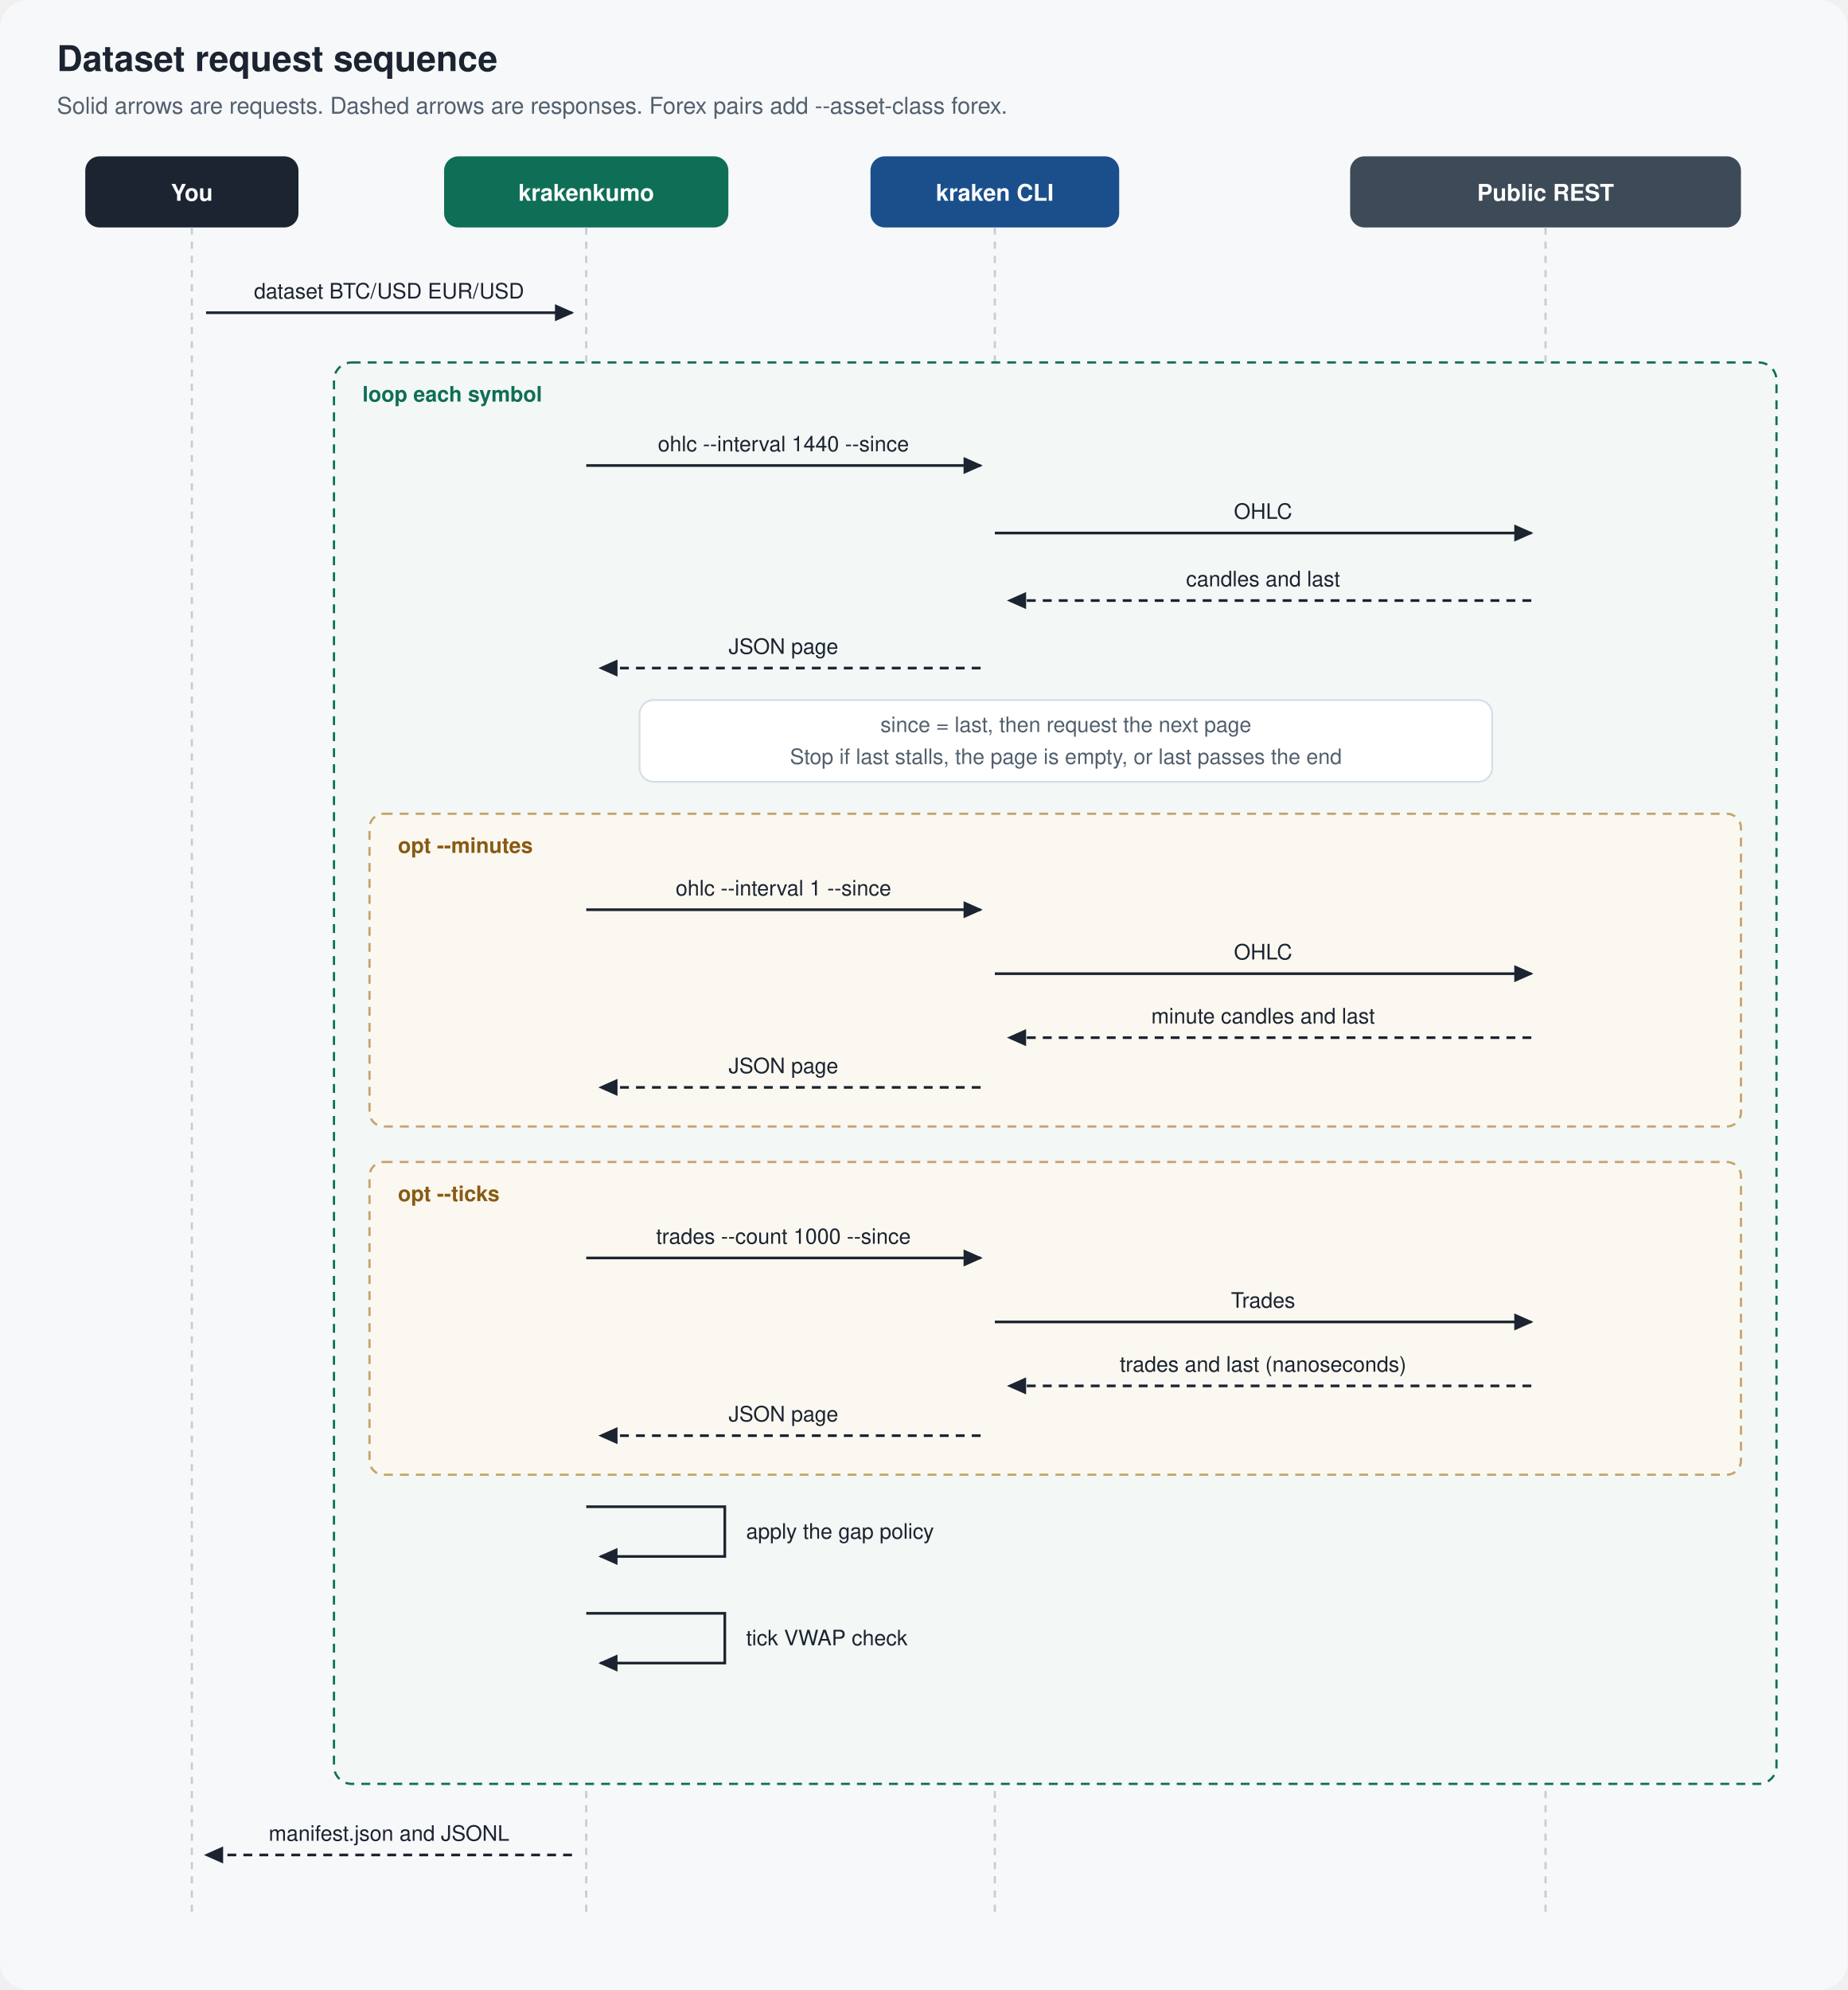
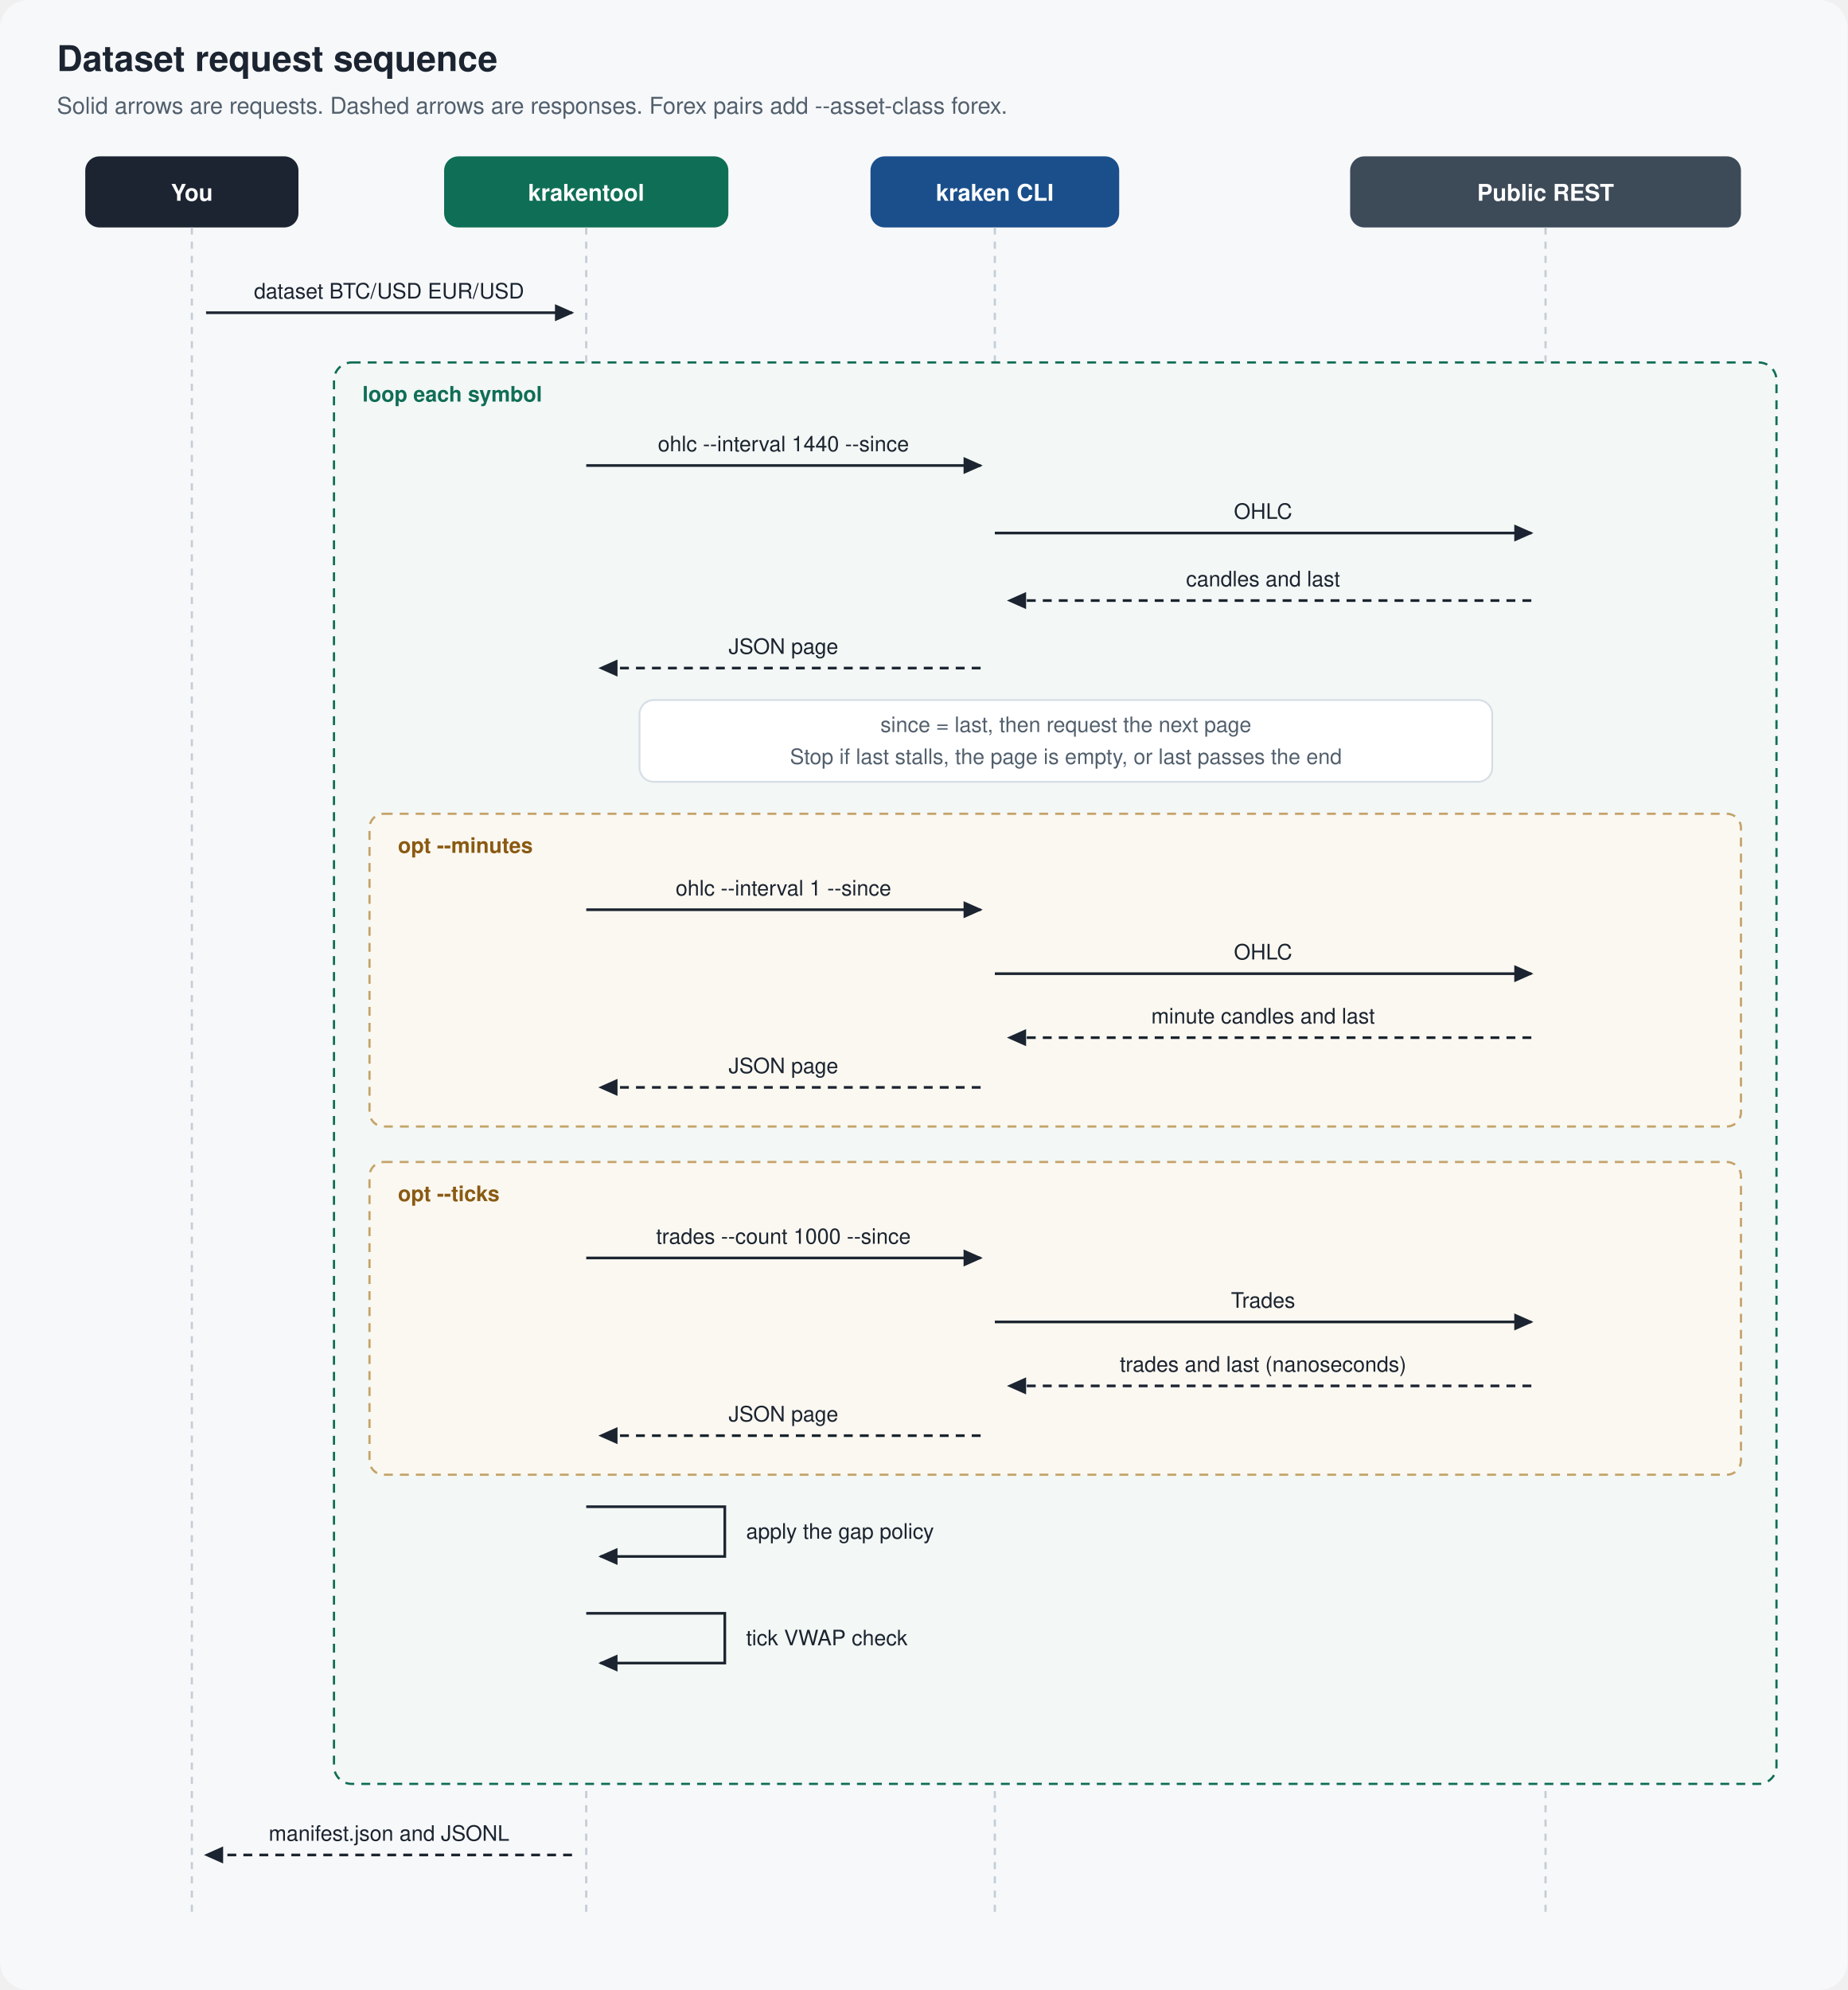
<svg xmlns="http://www.w3.org/2000/svg" viewBox="0 0 1040 1120" role="img" aria-labelledby="seqTitle seqDesc">
  <defs>
    <marker id="seqArrow" viewBox="0 0 10 10" refX="8" refY="5" markerWidth="8" markerHeight="8" orient="auto">
      <path d="M0 1 L9 5 L0 9 Z" fill="#1b2430" />
    </marker>
    <style>
      .ink { fill: #1b2430; font-family: "Segoe UI", Helvetica, Arial, sans-serif; }
      .muted { fill: #52606d; font-family: "Segoe UI", Helvetica, Arial, sans-serif; }
      .teal { fill: #0f6e56; font-family: "Segoe UI", Helvetica, Arial, sans-serif; }
      .amber { fill: #8a5a12; font-family: "Segoe UI", Helvetica, Arial, sans-serif; }
      .life { stroke: #c5ced6; stroke-width: 1.25; stroke-dasharray: 4 4; }
      .msg { fill: none; stroke: #1b2430; stroke-width: 1.5; }
      .ret { fill: none; stroke: #1b2430; stroke-width: 1.5; stroke-dasharray: 5 4; }
      .frame { fill: #f3f7f5; stroke: #0f6e56; stroke-width: 1.25; stroke-dasharray: 5 4; }
      .opt { fill: #fbf8f1; stroke: #c4a46a; stroke-width: 1.25; stroke-dasharray: 5 4; }
      .note { fill: #ffffff; stroke: #d5dde6; }
    </style>
  </defs>
  <rect width="1040" height="1120" fill="#f7f8fa" rx="16" />
  <text class="ink" x="32" y="40" font-size="20" font-weight="650">Dataset request sequence</text>
  <text class="muted" x="32" y="64" font-size="13">Solid arrows are requests. Dashed arrows are responses. Forex pairs add --asset-class forex.</text>
  <rect x="48" y="88" width="120" height="40" rx="8" fill="#1b2430" />
  <text x="108" y="113" text-anchor="middle" fill="#ffffff" font-size="13" font-weight="650" font-family="Segoe UI, Helvetica, Arial, sans-serif">You</text>
  <rect x="250" y="88" width="160" height="40" rx="8" fill="#0f6e56" />
-   <text x="330" y="113" text-anchor="middle" fill="#ffffff" font-size="13" font-weight="650" font-family="Segoe UI, Helvetica, Arial, sans-serif">krakenkumo</text>
+   <text x="330" y="113" text-anchor="middle" fill="#ffffff" font-size="13" font-weight="650" font-family="Segoe UI, Helvetica, Arial, sans-serif">krakentool</text>
  <rect x="490" y="88" width="140" height="40" rx="8" fill="#1a4f8b" />
  <text x="560" y="113" text-anchor="middle" fill="#ffffff" font-size="13" font-weight="650" font-family="Segoe UI, Helvetica, Arial, sans-serif">kraken CLI</text>
  <rect x="760" y="88" width="220" height="40" rx="8" fill="#3d4a57" />
  <text x="870" y="113" text-anchor="middle" fill="#ffffff" font-size="13" font-weight="650" font-family="Segoe UI, Helvetica, Arial, sans-serif">Public REST</text>
  <line class="life" x1="108" y1="128" x2="108" y2="1080" />
  <line class="life" x1="330" y1="128" x2="330" y2="1080" />
  <line class="life" x1="560" y1="128" x2="560" y2="1080" />
  <line class="life" x1="870" y1="128" x2="870" y2="1080" />
  <line class="msg" x1="116" y1="176" x2="322" y2="176" marker-end="url(#seqArrow)" />
  <text class="ink" x="219" y="168" text-anchor="middle" font-size="12">dataset BTC/USD EUR/USD</text>
  <rect class="frame" x="188" y="204" width="812" height="800" rx="10" />
  <text class="teal" x="204" y="226" font-size="12" font-weight="650">loop  each symbol</text>
  <line class="msg" x1="330" y1="262" x2="552" y2="262" marker-end="url(#seqArrow)" />
  <text class="ink" x="441" y="254" text-anchor="middle" font-size="12">ohlc --interval 1440 --since</text>
  <line class="msg" x1="560" y1="300" x2="862" y2="300" marker-end="url(#seqArrow)" />
  <text class="ink" x="711" y="292" text-anchor="middle" font-size="12">OHLC</text>
  <line class="ret" x1="862" y1="338" x2="568" y2="338" marker-end="url(#seqArrow)" />
  <text class="ink" x="711" y="330" text-anchor="middle" font-size="12">candles and last</text>
  <line class="ret" x1="552" y1="376" x2="338" y2="376" marker-end="url(#seqArrow)" />
  <text class="ink" x="441" y="368" text-anchor="middle" font-size="12">JSON page</text>
  <rect class="note" x="360" y="394" width="480" height="46" rx="8" />
  <text class="muted" x="600" y="412" text-anchor="middle" font-size="12">since = last, then request the next page</text>
  <text class="muted" x="600" y="430" text-anchor="middle" font-size="12">Stop if last stalls, the page is empty, or last passes the end</text>
  <rect class="opt" x="208" y="458" width="772" height="176" rx="8" />
  <text class="amber" x="224" y="480" font-size="12" font-weight="650">opt  --minutes</text>
  <line class="msg" x1="330" y1="512" x2="552" y2="512" marker-end="url(#seqArrow)" />
  <text class="ink" x="441" y="504" text-anchor="middle" font-size="12">ohlc --interval 1 --since</text>
  <line class="msg" x1="560" y1="548" x2="862" y2="548" marker-end="url(#seqArrow)" />
  <text class="ink" x="711" y="540" text-anchor="middle" font-size="12">OHLC</text>
  <line class="ret" x1="862" y1="584" x2="568" y2="584" marker-end="url(#seqArrow)" />
  <text class="ink" x="711" y="576" text-anchor="middle" font-size="12">minute candles and last</text>
  <line class="ret" x1="552" y1="612" x2="338" y2="612" marker-end="url(#seqArrow)" />
  <text class="ink" x="441" y="604" text-anchor="middle" font-size="12">JSON page</text>
  <rect class="opt" x="208" y="654" width="772" height="176" rx="8" />
  <text class="amber" x="224" y="676" font-size="12" font-weight="650">opt  --ticks</text>
  <line class="msg" x1="330" y1="708" x2="552" y2="708" marker-end="url(#seqArrow)" />
  <text class="ink" x="441" y="700" text-anchor="middle" font-size="12">trades --count 1000 --since</text>
  <line class="msg" x1="560" y1="744" x2="862" y2="744" marker-end="url(#seqArrow)" />
  <text class="ink" x="711" y="736" text-anchor="middle" font-size="12">Trades</text>
  <line class="ret" x1="862" y1="780" x2="568" y2="780" marker-end="url(#seqArrow)" />
  <text class="ink" x="711" y="772" text-anchor="middle" font-size="12">trades and last (nanoseconds)</text>
  <line class="ret" x1="552" y1="808" x2="338" y2="808" marker-end="url(#seqArrow)" />
  <text class="ink" x="441" y="800" text-anchor="middle" font-size="12">JSON page</text>
  <path class="msg" d="M330 848 H408 V876 H338" marker-end="url(#seqArrow)" />
  <text class="ink" x="420" y="866" font-size="12">apply the gap policy</text>
  <path class="msg" d="M330 908 H408 V936 H338" marker-end="url(#seqArrow)" />
  <text class="ink" x="420" y="926" font-size="12">tick VWAP check</text>
  <line class="ret" x1="322" y1="1044" x2="116" y2="1044" marker-end="url(#seqArrow)" />
  <text class="ink" x="219" y="1036" text-anchor="middle" font-size="12">manifest.json and JSONL</text>
</svg>
